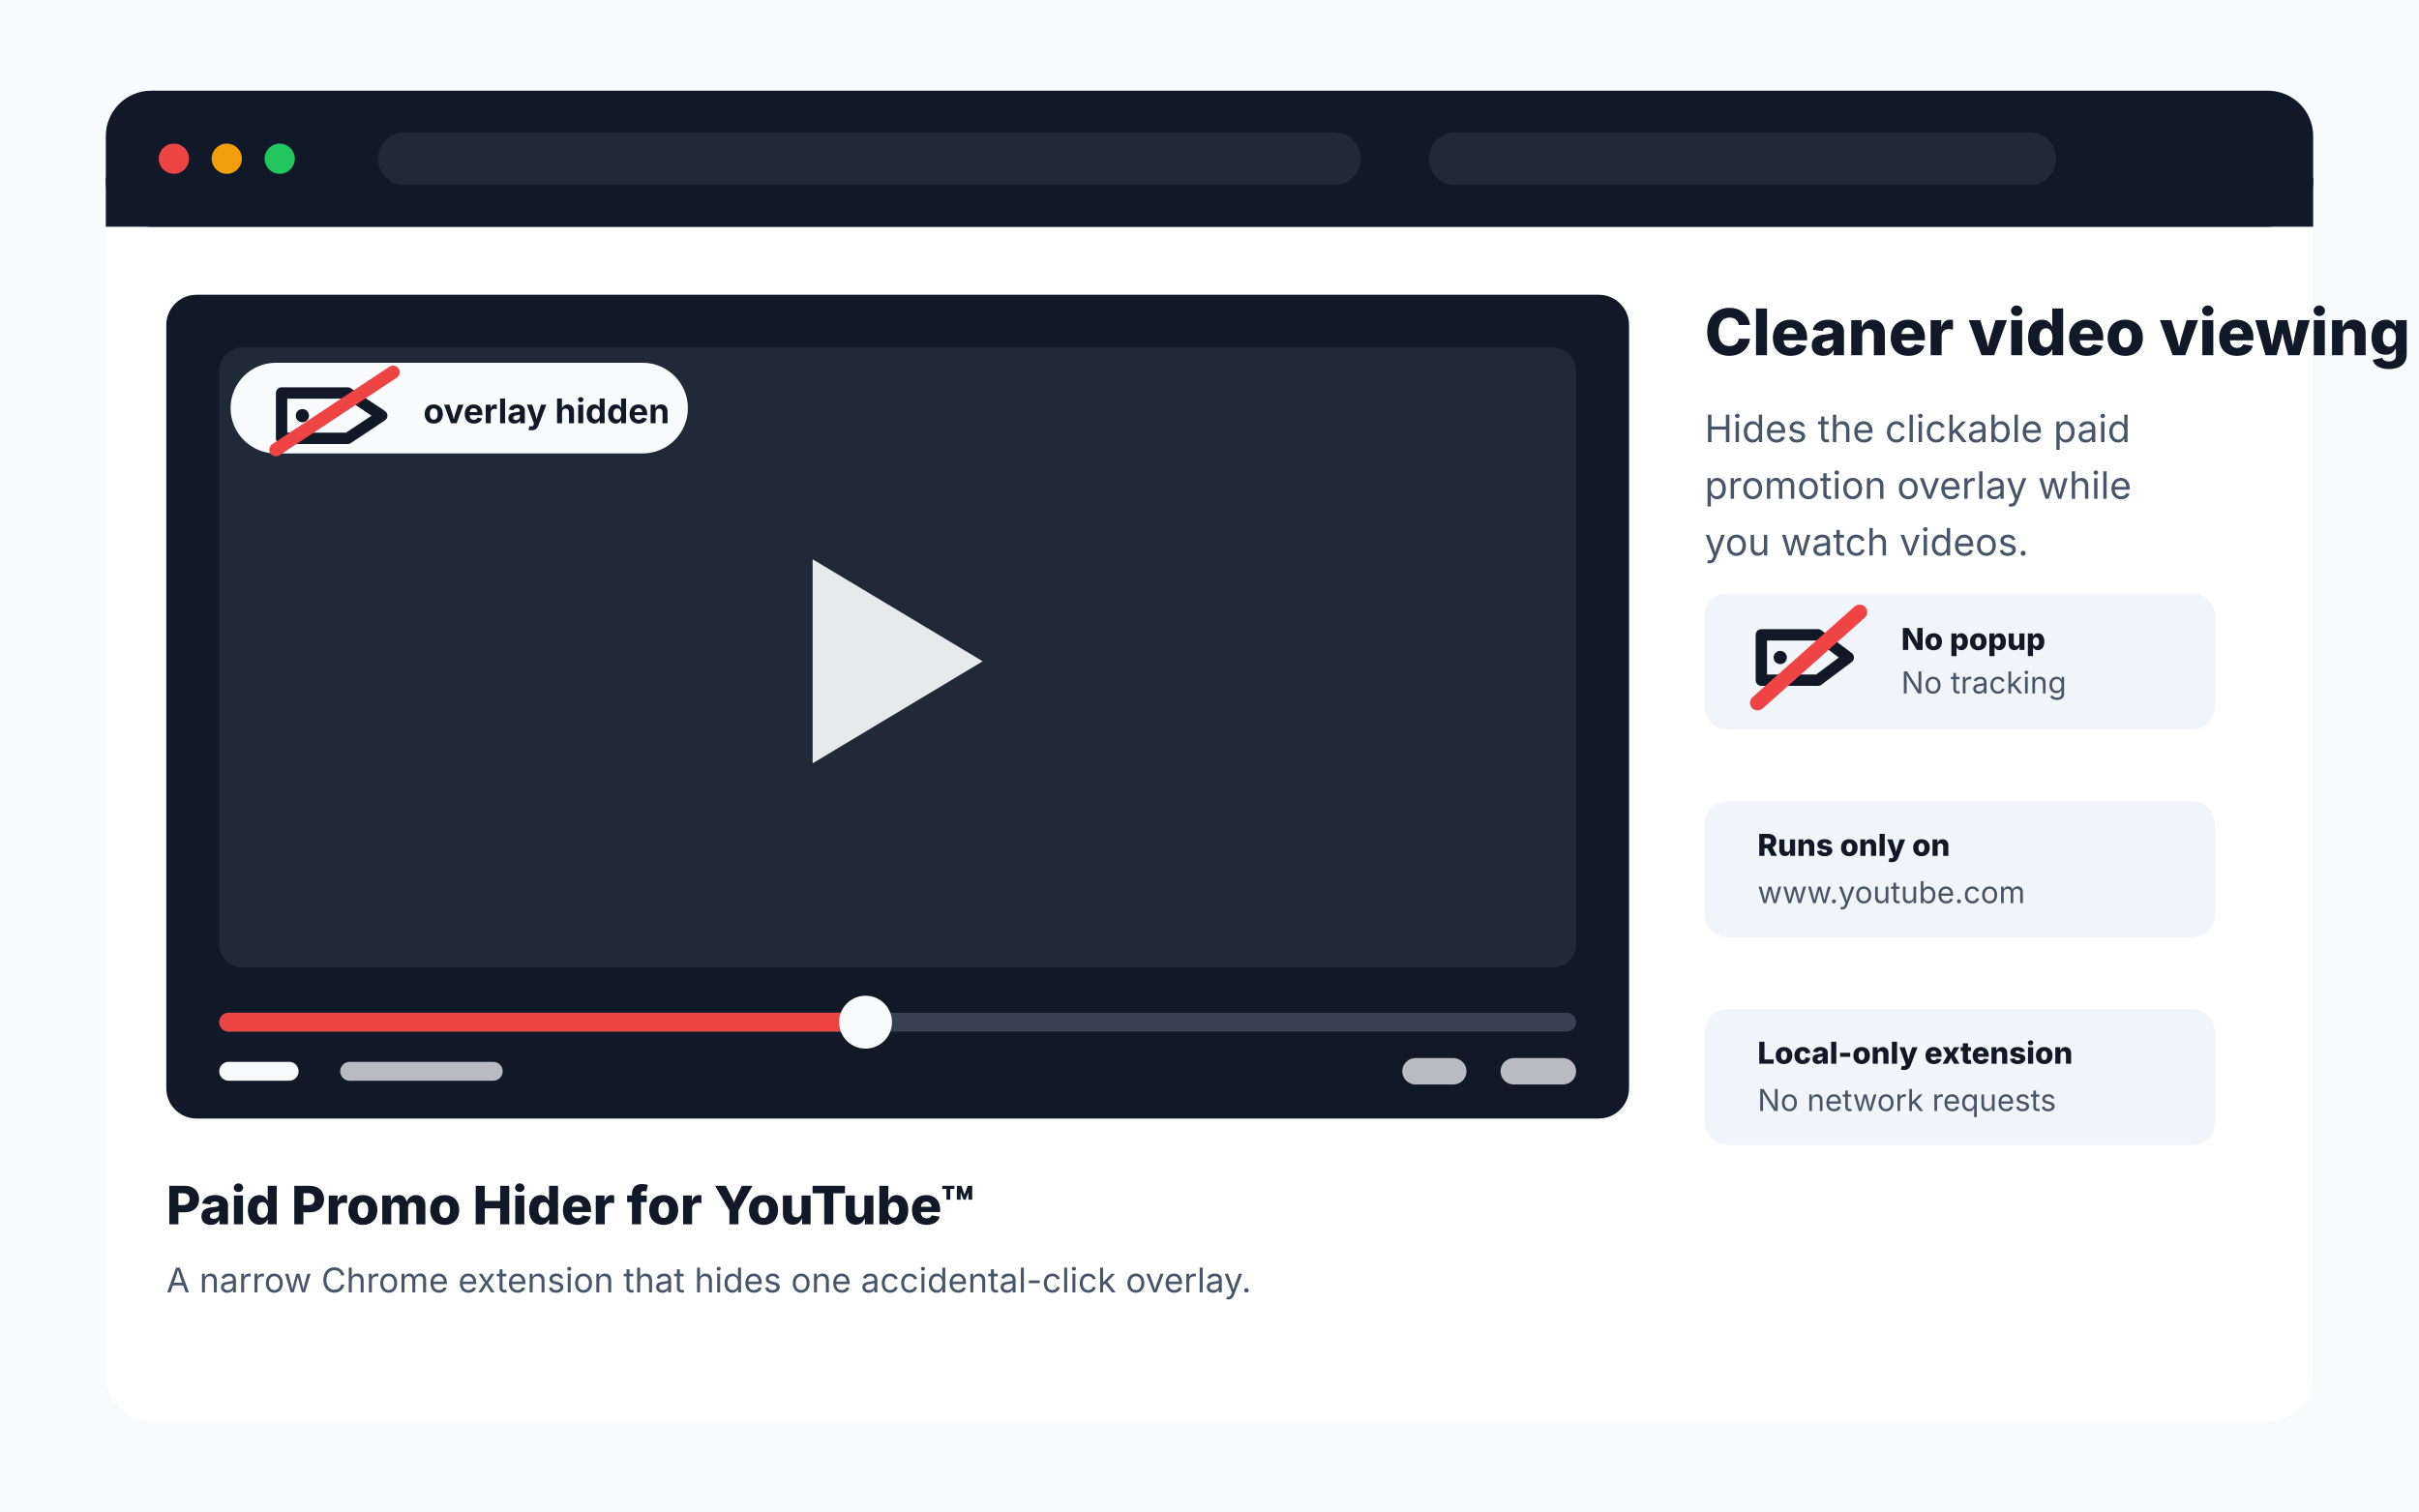
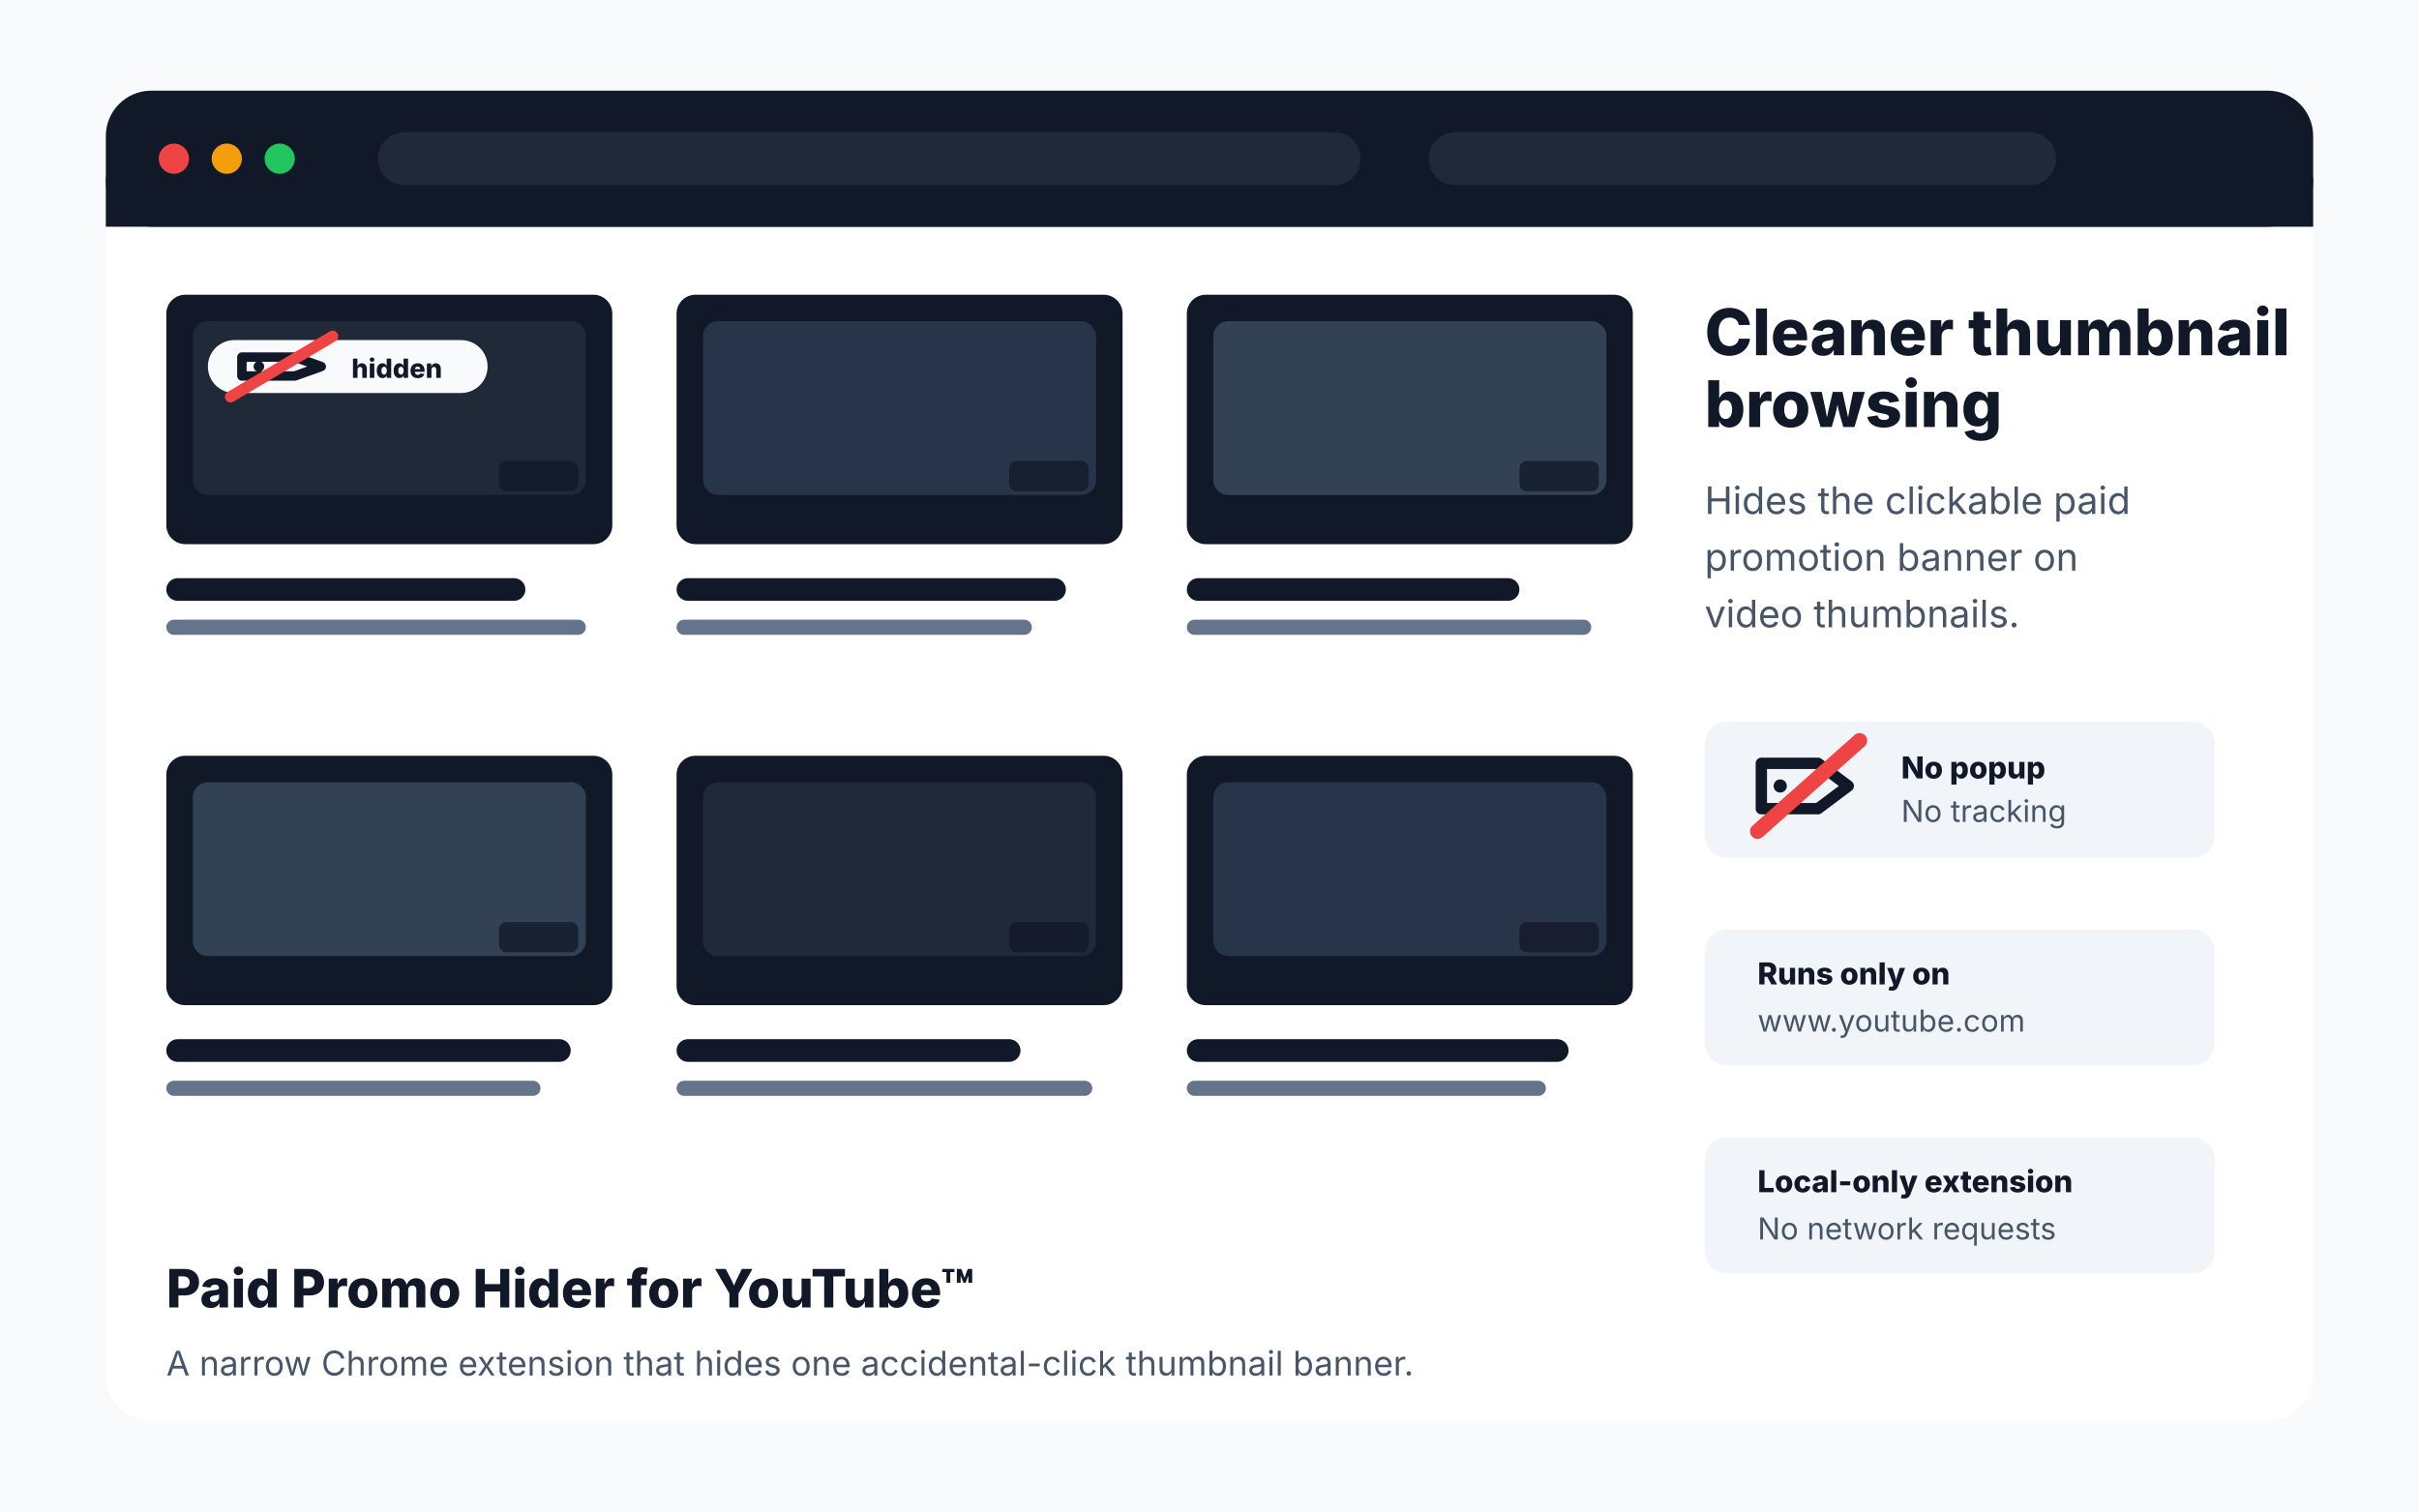
<svg xmlns="http://www.w3.org/2000/svg" width="1280" height="800" viewBox="0 0 1280 800" role="img" aria-labelledby="title desc">
  <rect width="1280" height="800" fill="#f8fafc" />
  <rect x="56" y="48" width="1168" height="704" rx="24" fill="#ffffff" />
  <rect x="56" y="48" width="1168" height="72" rx="24" fill="#111827" />
  <rect x="56" y="94" width="1168" height="26" fill="#111827" />
  <circle cx="92" cy="84" r="8" fill="#ef4444" />
  <circle cx="120" cy="84" r="8" fill="#f59e0b" />
  <circle cx="148" cy="84" r="8" fill="#22c55e" />
  <rect x="200" y="70" width="520" height="28" rx="14" fill="#1f2937" />
  <rect x="756" y="70" width="332" height="28" rx="14" fill="#1f2937" />
  <g transform="translate(88 156)">
-     <rect x="0" y="0" width="774" height="436" rx="16" fill="#111827" />
-     <rect x="28" y="28" width="718" height="328" rx="12" fill="#1f2937" />
-     <path d="M342 140 L432 194 L342 248 Z" fill="#f9fafb" opacity="0.92" />
-     <rect x="28" y="380" width="718" height="10" rx="5" fill="#374151" />
-     <rect x="28" y="380" width="342" height="10" rx="5" fill="#ef4444" />
-     <circle cx="370" cy="385" r="14" fill="#f9fafb" />
-     <rect x="28" y="406" width="42" height="10" rx="5" fill="#f9fafb" />
-     <rect x="92" y="406" width="86" height="10" rx="5" fill="#f9fafb" opacity="0.72" />
-     <rect x="654" y="404" width="34" height="14" rx="7" fill="#f9fafb" opacity="0.72" />
-     <rect x="706" y="404" width="40" height="14" rx="7" fill="#f9fafb" opacity="0.72" />
-     <g transform="translate(34 36)">
-       <rect x="0" y="0" width="242" height="48" rx="24" fill="#f9fafb" />
-       <path d="M27 16 H62 L80 28 L62 40 H27 Z" fill="none" stroke="#111827" stroke-width="6" stroke-linejoin="round" stroke-linecap="round" />
-       <circle cx="38" cy="28" r="3.5" fill="#111827" />
-       <text x="102" y="32" font-family="-apple-system, BlinkMacSystemFont, 'Segoe UI', sans-serif" font-size="18" font-weight="700" fill="#111827">overlay hidden</text>
-       <path d="M24 46 L86 5" stroke="#ef4444" stroke-width="7" stroke-linecap="round" />
+     <rect x="0" y="0" width="774" height="496" rx="16" fill="#ffffff" />
+     <g transform="translate(0 0)">
+       <rect x="0" y="0" width="236" height="132" rx="10" fill="#111827" />
+       <rect x="14" y="14" width="208" height="92" rx="8" fill="#1f2937" />
+       <rect x="22" y="24" width="148" height="28" rx="14" fill="#f9fafb" />
+       <path d="M40 33 H68 L82 38 L68 43 H40 Z" fill="none" stroke="#111827" stroke-width="5" stroke-linejoin="round" stroke-linecap="round" />
+       <circle cx="49" cy="38" r="2.8" fill="#111827" />
+       <text x="98" y="44" font-family="-apple-system, BlinkMacSystemFont, 'Segoe UI', sans-serif" font-size="14" font-weight="800" fill="#111827">hidden</text>
+       <path d="M34 54 L88 22" stroke="#ef4444" stroke-width="6" stroke-linecap="round" />
+       <rect x="176" y="88" width="42" height="16" rx="4" fill="#111827" opacity="0.76" />
+       <rect x="0" y="150" width="190" height="12" rx="6" fill="#111827" />
+       <rect x="0" y="172" width="222" height="8" rx="4" fill="#64748b" />
+     </g>
+     <g transform="translate(270 0)">
+       <rect x="0" y="0" width="236" height="132" rx="10" fill="#111827" />
+       <rect x="14" y="14" width="208" height="92" rx="8" fill="#273449" />
+       <rect x="176" y="88" width="42" height="16" rx="4" fill="#111827" opacity="0.76" />
+       <rect x="0" y="150" width="206" height="12" rx="6" fill="#111827" />
+       <rect x="0" y="172" width="188" height="8" rx="4" fill="#64748b" />
+     </g>
+     <g transform="translate(540 0)">
+       <rect x="0" y="0" width="236" height="132" rx="10" fill="#111827" />
+       <rect x="14" y="14" width="208" height="92" rx="8" fill="#334155" />
+       <rect x="176" y="88" width="42" height="16" rx="4" fill="#111827" opacity="0.76" />
+       <rect x="0" y="150" width="176" height="12" rx="6" fill="#111827" />
+       <rect x="0" y="172" width="214" height="8" rx="4" fill="#64748b" />
+     </g>
+     <g transform="translate(0 244)">
+       <rect x="0" y="0" width="236" height="132" rx="10" fill="#111827" />
+       <rect x="14" y="14" width="208" height="92" rx="8" fill="#334155" />
+       <rect x="176" y="88" width="42" height="16" rx="4" fill="#111827" opacity="0.76" />
+       <rect x="0" y="150" width="214" height="12" rx="6" fill="#111827" />
+       <rect x="0" y="172" width="198" height="8" rx="4" fill="#64748b" />
+     </g>
+     <g transform="translate(270 244)">
+       <rect x="0" y="0" width="236" height="132" rx="10" fill="#111827" />
+       <rect x="14" y="14" width="208" height="92" rx="8" fill="#1f2937" />
+       <rect x="176" y="88" width="42" height="16" rx="4" fill="#111827" opacity="0.76" />
+       <rect x="0" y="150" width="182" height="12" rx="6" fill="#111827" />
+       <rect x="0" y="172" width="220" height="8" rx="4" fill="#64748b" />
+     </g>
+     <g transform="translate(540 244)">
+       <rect x="0" y="0" width="236" height="132" rx="10" fill="#111827" />
+       <rect x="14" y="14" width="208" height="92" rx="8" fill="#273449" />
+       <rect x="176" y="88" width="42" height="16" rx="4" fill="#111827" opacity="0.76" />
+       <rect x="0" y="150" width="202" height="12" rx="6" fill="#111827" />
+       <rect x="0" y="172" width="190" height="8" rx="4" fill="#64748b" />
    </g>
  </g>
  <g transform="translate(902 156)">
-     <text x="0" y="32" font-family="-apple-system, BlinkMacSystemFont, 'Segoe UI', sans-serif" font-size="34" font-weight="800" fill="#111827">Cleaner video viewing</text>
-     <text x="0" y="78" font-family="-apple-system, BlinkMacSystemFont, 'Segoe UI', sans-serif" font-size="20" fill="#475569">Hides the clickable paid</text>
-     <text x="0" y="108" font-family="-apple-system, BlinkMacSystemFont, 'Segoe UI', sans-serif" font-size="20" fill="#475569">promotion overlay while</text>
-     <text x="0" y="138" font-family="-apple-system, BlinkMacSystemFont, 'Segoe UI', sans-serif" font-size="20" fill="#475569">you watch videos.</text>
-     <rect x="0" y="158" width="270" height="72" rx="12" fill="#f1f5f9" />
-     <path d="M30 180 H60 L76 192 L60 204 H30 Z" fill="none" stroke="#111827" stroke-width="6" stroke-linejoin="round" stroke-linecap="round" />
-     <circle cx="40" cy="192" r="3.5" fill="#111827" />
-     <path d="M28 216 L82 168" stroke="#ef4444" stroke-width="8" stroke-linecap="round" />
-     <text x="104" y="188" font-family="-apple-system, BlinkMacSystemFont, 'Segoe UI', sans-serif" font-size="16" font-weight="800" fill="#111827">No popup</text>
-     <text x="104" y="211" font-family="-apple-system, BlinkMacSystemFont, 'Segoe UI', sans-serif" font-size="16" fill="#475569">No tracking</text>
-     <rect x="0" y="268" width="270" height="72" rx="12" fill="#f1f5f9" />
-     <text x="28" y="297" font-family="-apple-system, BlinkMacSystemFont, 'Segoe UI', sans-serif" font-size="16" font-weight="800" fill="#111827">Runs only on</text>
-     <text x="28" y="322" font-family="-apple-system, BlinkMacSystemFont, 'Segoe UI', sans-serif" font-size="16" fill="#475569">www.youtube.com</text>
-     <rect x="0" y="378" width="270" height="72" rx="12" fill="#f1f5f9" />
-     <text x="28" y="407" font-family="-apple-system, BlinkMacSystemFont, 'Segoe UI', sans-serif" font-size="16" font-weight="800" fill="#111827">Local-only extension</text>
-     <text x="28" y="432" font-family="-apple-system, BlinkMacSystemFont, 'Segoe UI', sans-serif" font-size="16" fill="#475569">No network requests</text>
+     <text x="0" y="32" font-family="-apple-system, BlinkMacSystemFont, 'Segoe UI', sans-serif" font-size="34" font-weight="800" fill="#111827">Cleaner thumbnail</text>
+     <text x="0" y="70" font-family="-apple-system, BlinkMacSystemFont, 'Segoe UI', sans-serif" font-size="34" font-weight="800" fill="#111827">browsing</text>
+     <text x="0" y="116" font-family="-apple-system, BlinkMacSystemFont, 'Segoe UI', sans-serif" font-size="20" fill="#475569">Hides the clickable paid</text>
+     <text x="0" y="146" font-family="-apple-system, BlinkMacSystemFont, 'Segoe UI', sans-serif" font-size="20" fill="#475569">promotion banner on</text>
+     <text x="0" y="176" font-family="-apple-system, BlinkMacSystemFont, 'Segoe UI', sans-serif" font-size="20" fill="#475569">video thumbnails.</text>
+     <rect x="0" y="226" width="270" height="72" rx="12" fill="#f1f5f9" />
+     <path d="M30 248 H60 L76 260 L60 272 H30 Z" fill="none" stroke="#111827" stroke-width="6" stroke-linejoin="round" stroke-linecap="round" />
+     <circle cx="40" cy="260" r="3.5" fill="#111827" />
+     <path d="M28 284 L82 236" stroke="#ef4444" stroke-width="8" stroke-linecap="round" />
+     <text x="104" y="256" font-family="-apple-system, BlinkMacSystemFont, 'Segoe UI', sans-serif" font-size="16" font-weight="800" fill="#111827">No popup</text>
+     <text x="104" y="279" font-family="-apple-system, BlinkMacSystemFont, 'Segoe UI', sans-serif" font-size="16" fill="#475569">No tracking</text>
+     <rect x="0" y="336" width="270" height="72" rx="12" fill="#f1f5f9" />
+     <text x="28" y="365" font-family="-apple-system, BlinkMacSystemFont, 'Segoe UI', sans-serif" font-size="16" font-weight="800" fill="#111827">Runs only on</text>
+     <text x="28" y="390" font-family="-apple-system, BlinkMacSystemFont, 'Segoe UI', sans-serif" font-size="16" fill="#475569">www.youtube.com</text>
+     <rect x="0" y="446" width="270" height="72" rx="12" fill="#f1f5f9" />
+     <text x="28" y="475" font-family="-apple-system, BlinkMacSystemFont, 'Segoe UI', sans-serif" font-size="16" font-weight="800" fill="#111827">Local-only extension</text>
+     <text x="28" y="500" font-family="-apple-system, BlinkMacSystemFont, 'Segoe UI', sans-serif" font-size="16" fill="#475569">No network requests</text>
  </g>
-   <text x="88" y="648" font-family="-apple-system, BlinkMacSystemFont, 'Segoe UI', sans-serif" font-size="28" font-weight="800" fill="#111827">Paid Promo Hider for YouTube™</text>
-   <text x="88" y="684" font-family="-apple-system, BlinkMacSystemFont, 'Segoe UI', sans-serif" font-size="18" fill="#475569">A narrow Chrome extension that hides one accidental-click overlay.</text>
+   <text x="88" y="692" font-family="-apple-system, BlinkMacSystemFont, 'Segoe UI', sans-serif" font-size="28" font-weight="800" fill="#111827">Paid Promo Hider for YouTube™</text>
+   <text x="88" y="728" font-family="-apple-system, BlinkMacSystemFont, 'Segoe UI', sans-serif" font-size="18" fill="#475569">A narrow Chrome extension that hides one accidental-click thumbnail banner.</text>
</svg>
